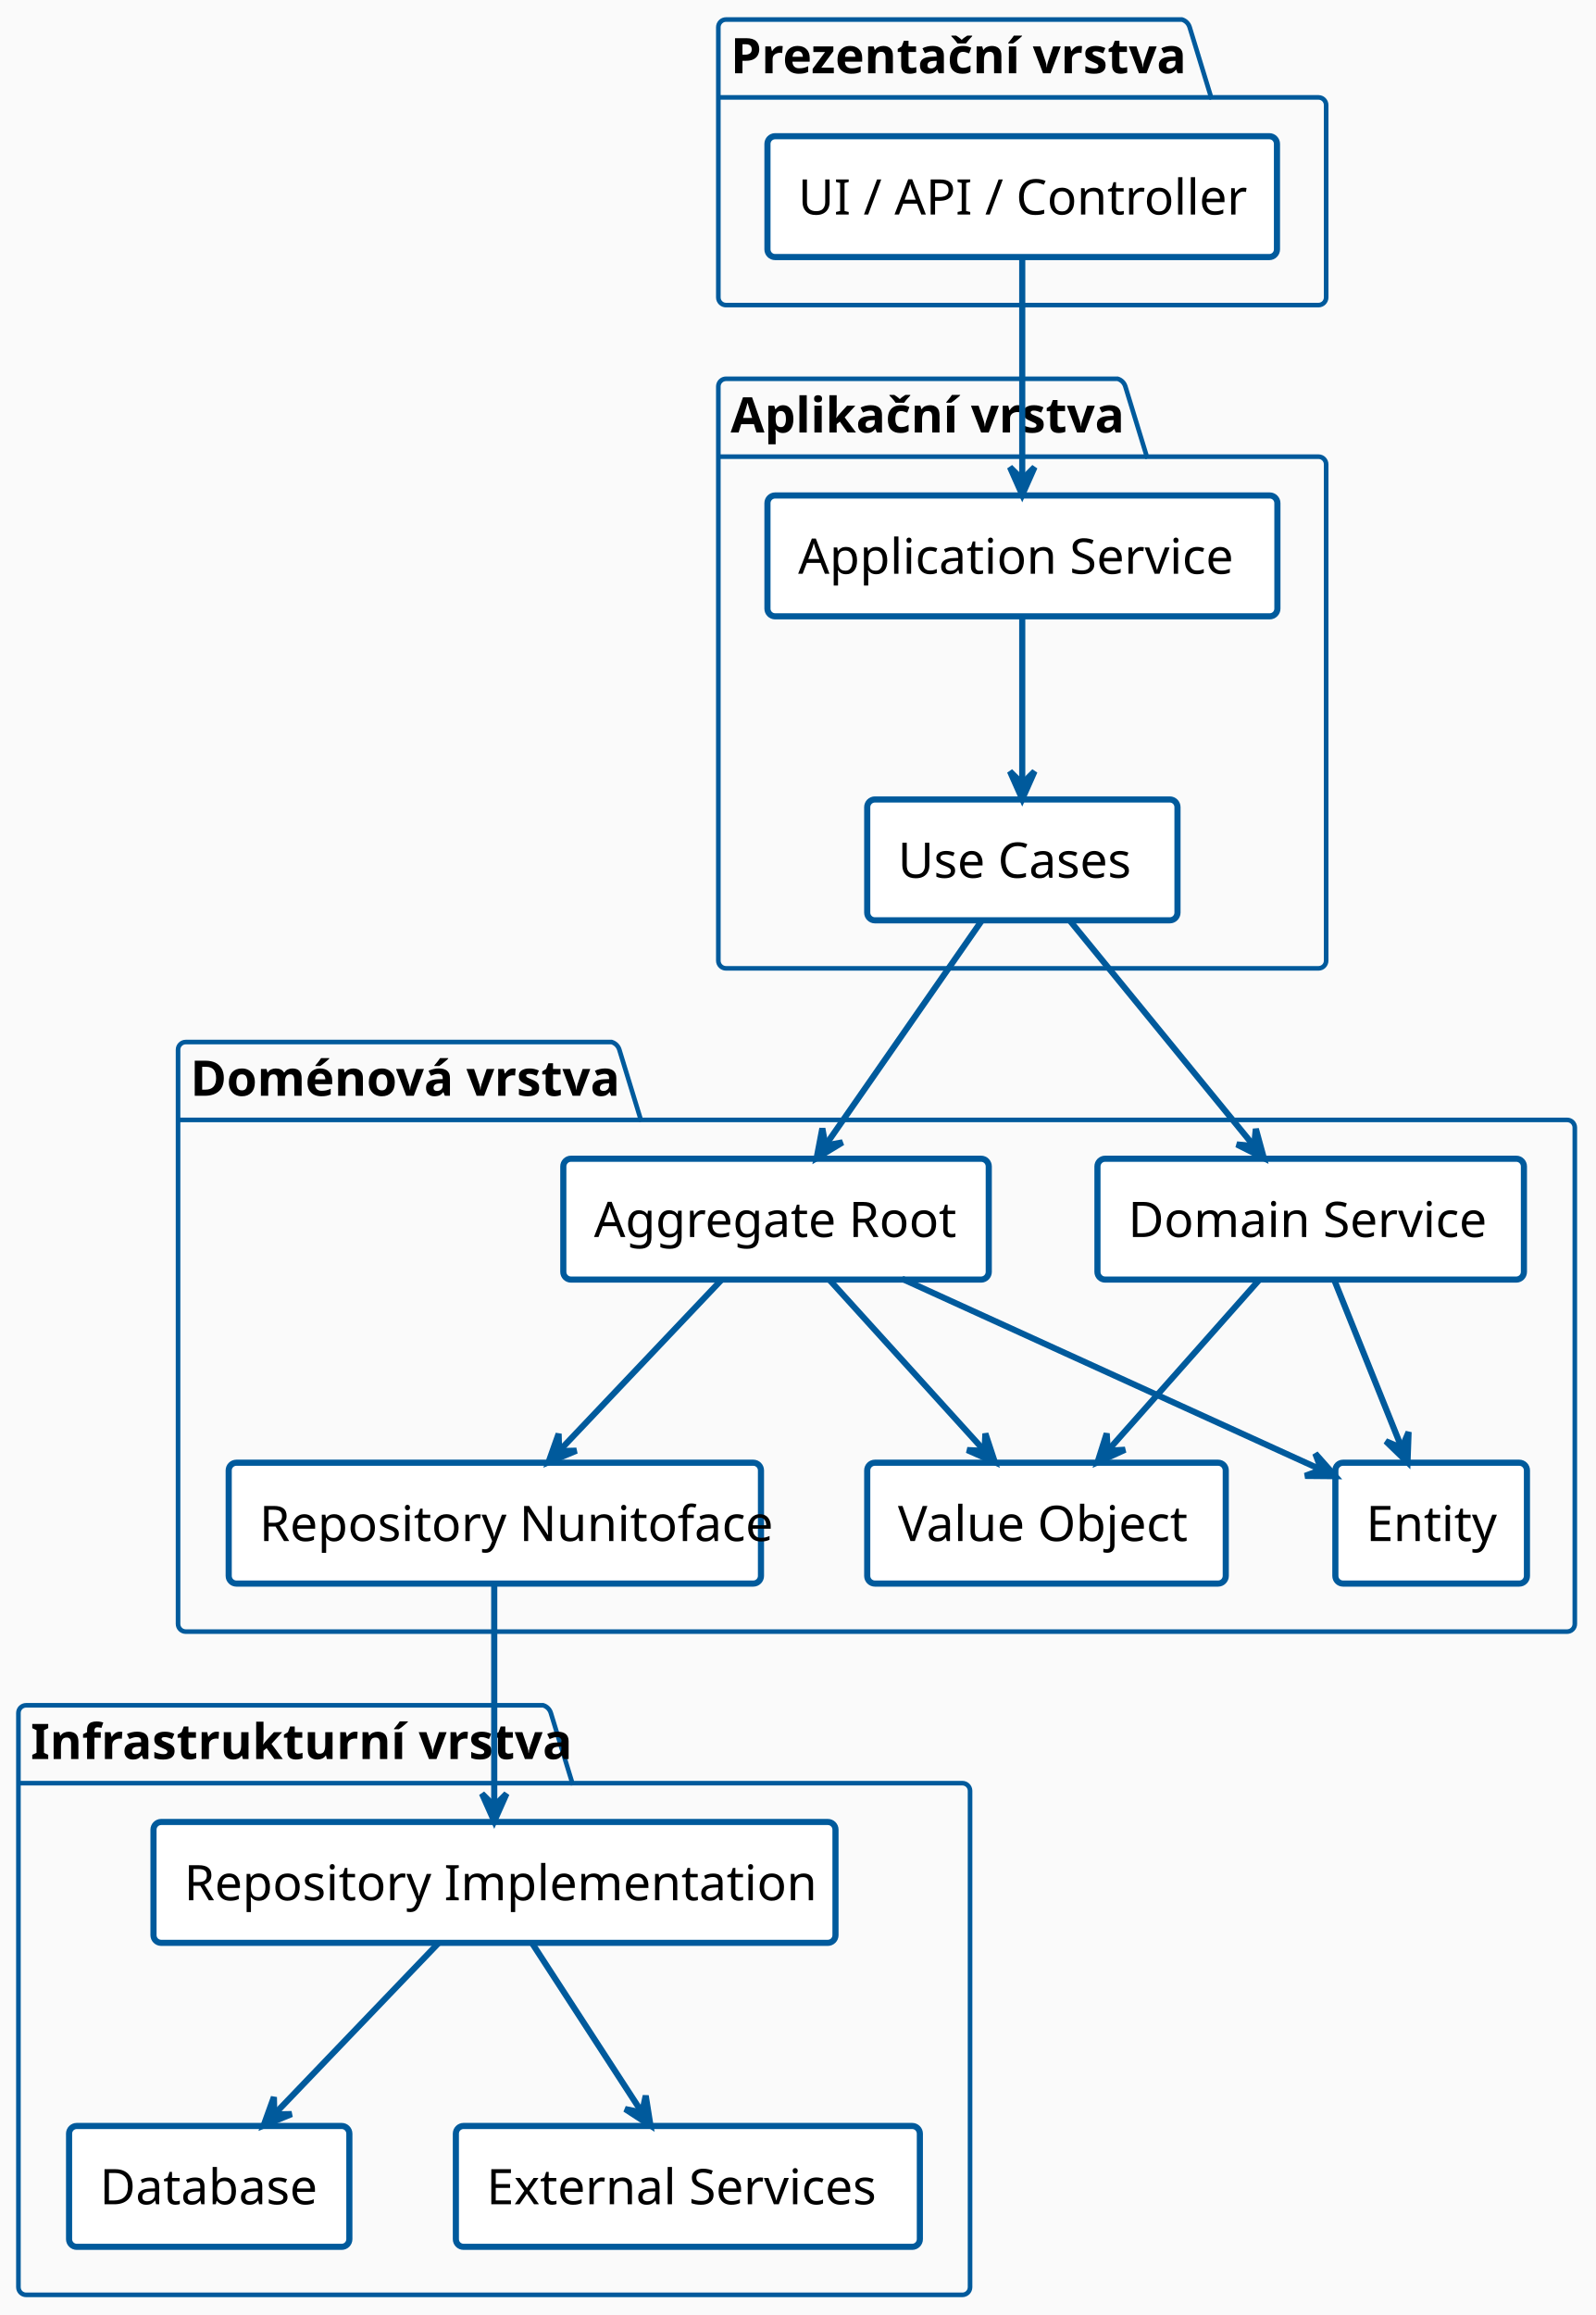
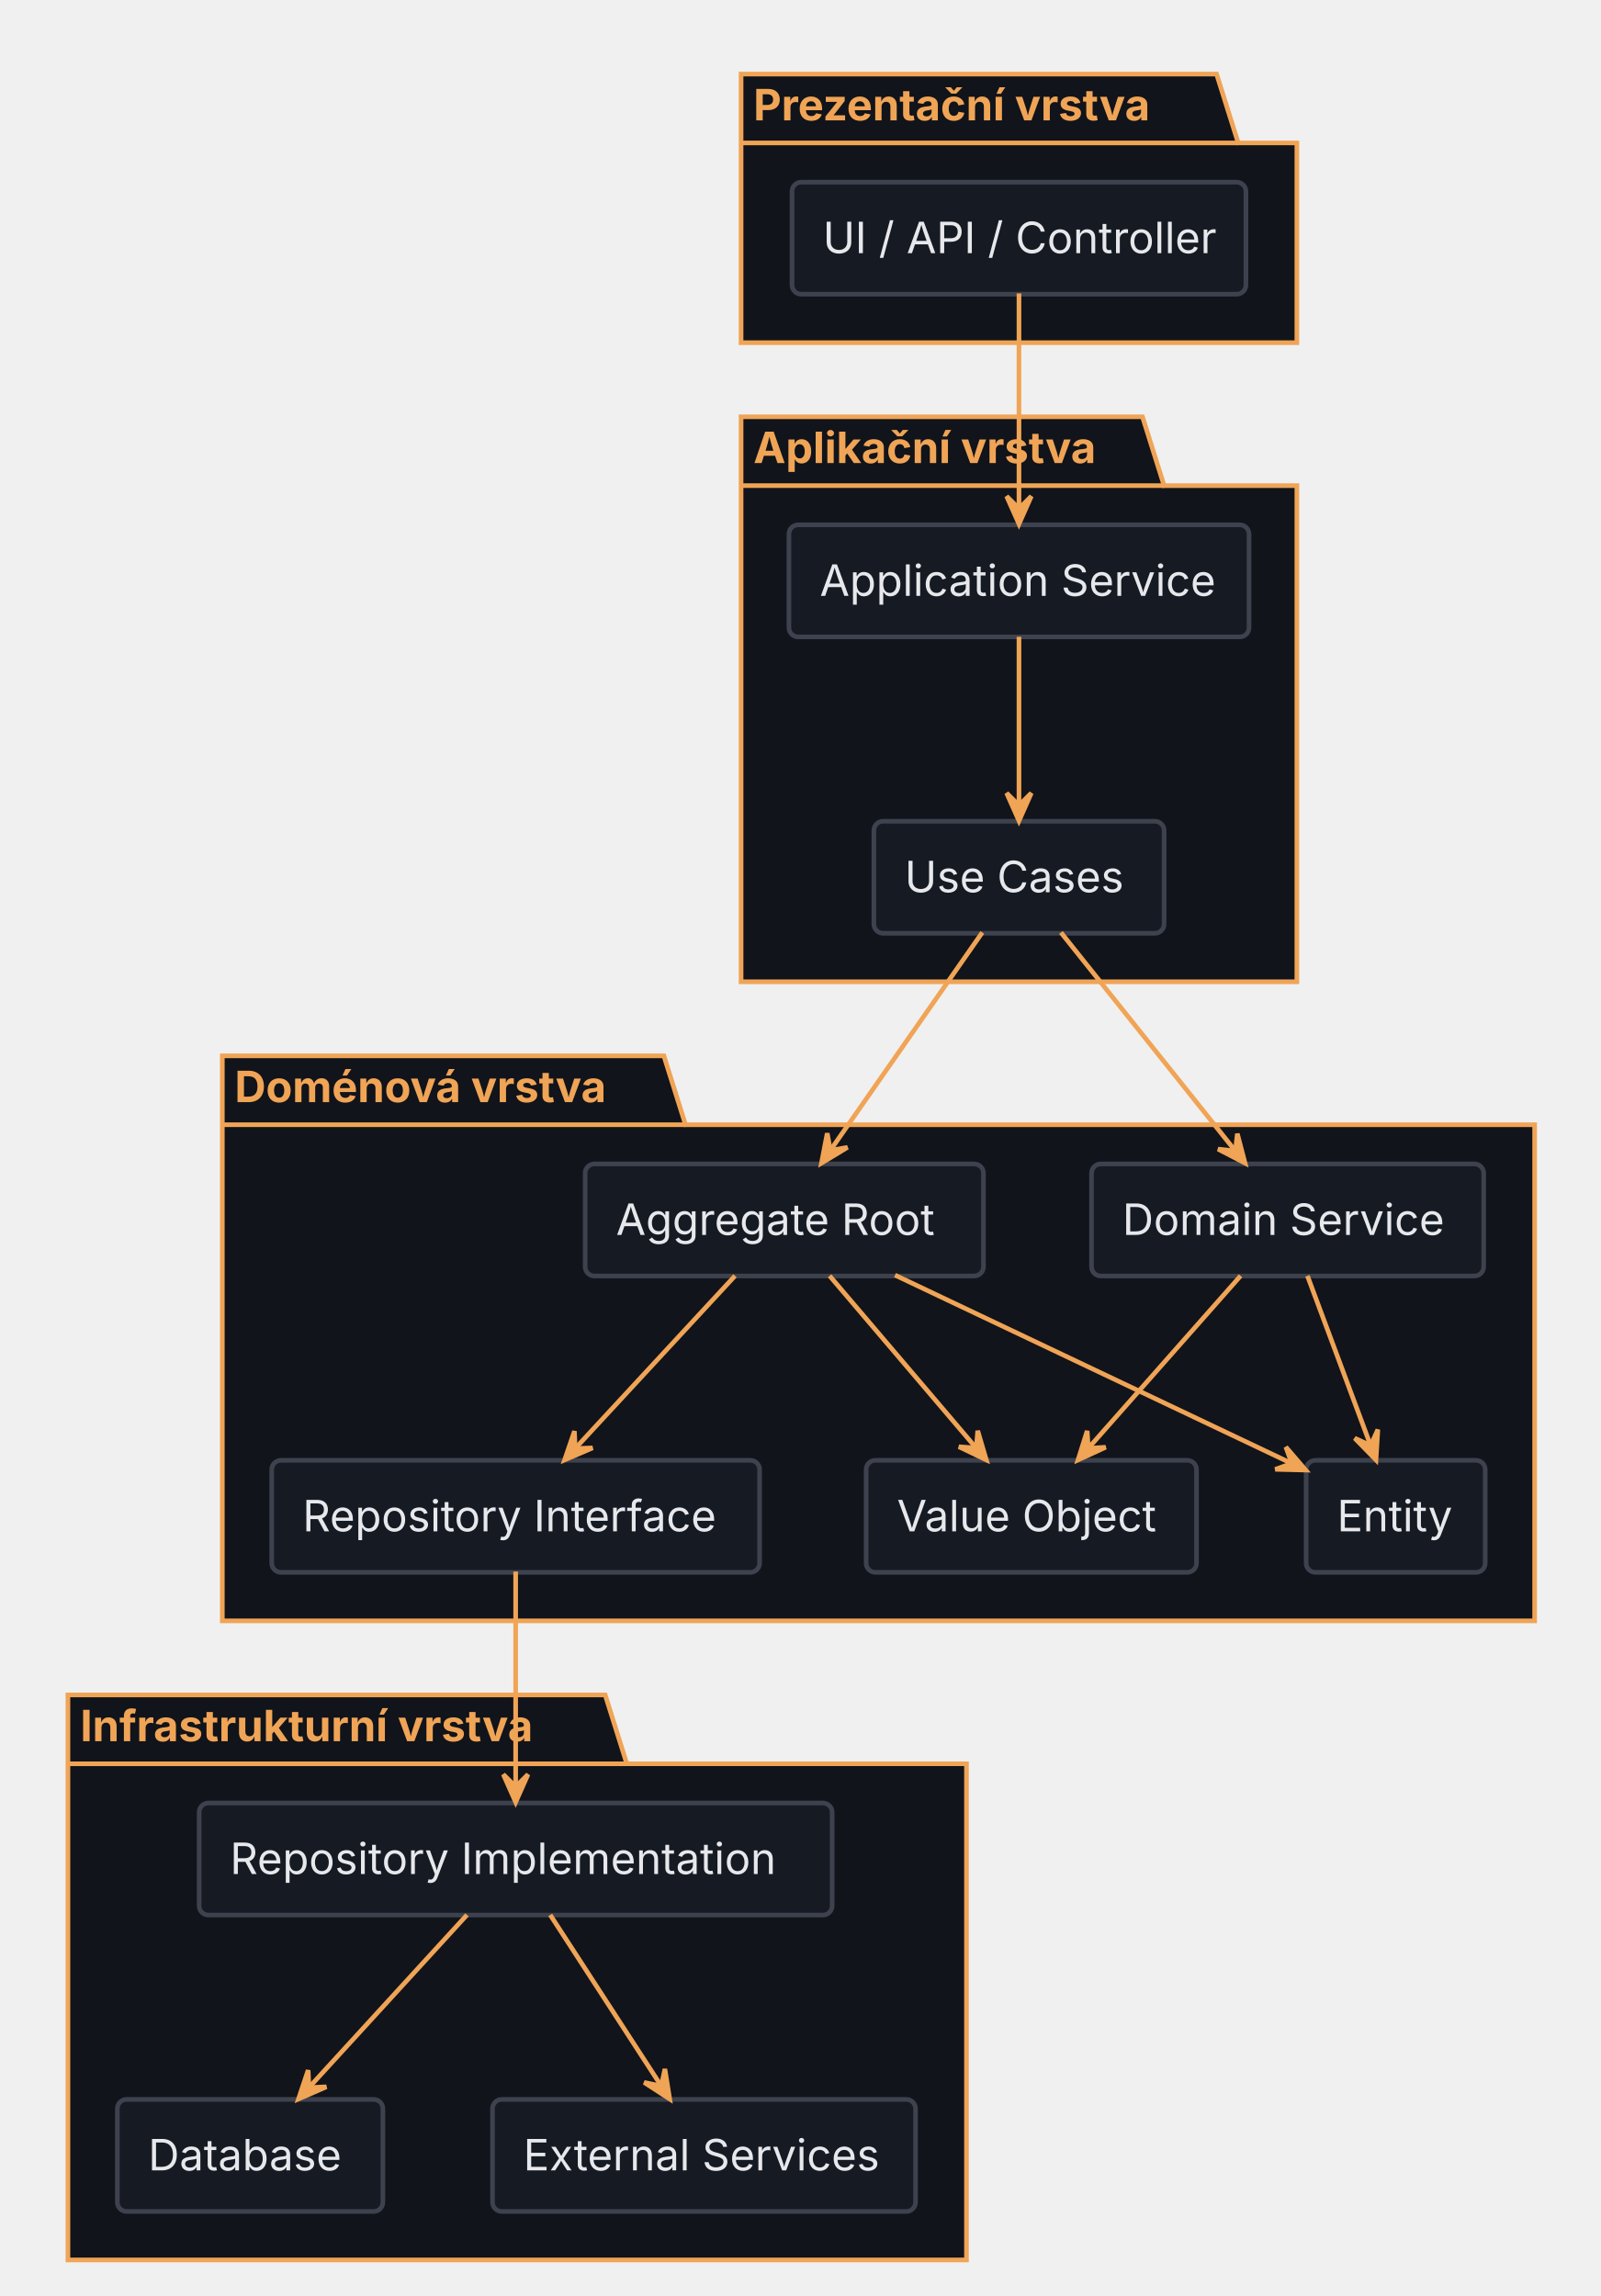
- <svg xmlns="http://www.w3.org/2000/svg" contentStyleType="text/css" data-diagram-type="CLASS" preserveAspectRatio="none" style="aspect-ratio:0.689;background:#FAFAFA" version="1.1" viewBox="0 0 812 1178" zoomAndPan="magnify">
+ <svg xmlns="http://www.w3.org/2000/svg" contentScriptType="application/ecmascript" contentStyleType="text/css" height="1162.5px" preserveAspectRatio="none" style="width:810px;height:1162px;background:#11141A;" version="1.1" viewBox="0 0 810 1162" width="810.938px" zoomAndPan="magnify">
  <defs />
  <g>
-     <rect fill="#FAFAFA" height="1178.125" style="stroke:none;stroke-width:1.562;" width="812.5" x="0" y="0" />
-     <g class="cluster" data-entity="Prezentační vrstva" data-source-line="61" data-uid="ent0002" id="cluster_Prezentační vrstva">
-       <path d="M369.531,9.937 L601.611,9.937 A5.859,5.859 0 0 1 605.518,13.843 L616.455,49.56 L671.094,49.56 A3.906,3.906 0 0 1 675,53.467 L675,151.343 A3.906,3.906 0 0 1 671.094,155.249 L369.531,155.249 A3.906,3.906 0 0 1 365.625,151.343 L365.625,13.843 A3.906,3.906 0 0 1 369.531,9.937" fill="#FAFAFA" style="stroke:#005A9C;stroke-width:2.344;" />
-       <line style="stroke:#005A9C;stroke-width:2.344;" x1="365.625" x2="616.455" y1="49.56" y2="49.56" />
-       <text fill="#000000" font-family="Nunito" font-size="25" font-weight="bold" lengthAdjust="spacing" textLength="230.518" x="371.875" y="37.28">Prezentační vrstva</text>
-     </g>
-     <g class="cluster" data-entity="Aplikační vrstva" data-source-line="67" data-uid="ent0004" id="cluster_Aplikační vrstva">
-       <path d="M369.531,192.749 L568.884,192.749 A5.859,5.859 0 0 1 572.79,196.655 L583.728,232.373 L671.094,232.373 A3.906,3.906 0 0 1 675,236.279 L675,488.843 A3.906,3.906 0 0 1 671.094,492.749 L369.531,492.749 A3.906,3.906 0 0 1 365.625,488.843 L365.625,196.655 A3.906,3.906 0 0 1 369.531,192.749" fill="#FAFAFA" style="stroke:#005A9C;stroke-width:2.344;" />
-       <line style="stroke:#005A9C;stroke-width:2.344;" x1="365.625" x2="583.728" y1="232.373" y2="232.373" />
-       <text fill="#000000" font-family="Nunito" font-size="25" font-weight="bold" lengthAdjust="spacing" textLength="197.791" x="371.875" y="220.093">Aplikační vrstva</text>
-     </g>
-     <g class="cluster" data-entity="Doménová vrstva" data-source-line="76" data-uid="ent0007" id="cluster_Doménová vrstva">
-       <path d="M94.531,530.249 L311.34,530.249 A5.859,5.859 0 0 1 315.247,534.155 L326.184,569.873 L797.656,569.873 A3.906,3.906 0 0 1 801.562,573.779 L801.562,826.343 A3.906,3.906 0 0 1 797.656,830.249 L94.531,830.249 A3.906,3.906 0 0 1 90.625,826.343 L90.625,534.155 A3.906,3.906 0 0 1 94.531,530.249" fill="#FAFAFA" style="stroke:#005A9C;stroke-width:2.344;" />
-       <line style="stroke:#005A9C;stroke-width:2.344;" x1="90.625" x2="326.184" y1="569.873" y2="569.873" />
-       <text fill="#000000" font-family="Nunito" font-size="25" font-weight="bold" lengthAdjust="spacing" textLength="215.247" x="96.875" y="557.593">Doménová vrstva</text>
-     </g>
-     <g class="cluster" data-entity="Infrastrukturní vrstva" data-source-line="94" data-uid="ent0013" id="cluster_Infrastrukturní vrstva">
-       <path d="M13.281,867.749 L276.465,867.749 A5.859,5.859 0 0 1 280.371,871.655 L291.309,907.373 L489.844,907.373 A3.906,3.906 0 0 1 493.75,911.279 L493.75,1163.843 A3.906,3.906 0 0 1 489.844,1167.749 L13.281,1167.749 A3.906,3.906 0 0 1 9.375,1163.843 L9.375,871.655 A3.906,3.906 0 0 1 13.281,867.749" fill="#FAFAFA" style="stroke:#005A9C;stroke-width:2.344;" />
-       <line style="stroke:#005A9C;stroke-width:2.344;" x1="9.375" x2="291.309" y1="907.373" y2="907.373" />
-       <text fill="#000000" font-family="Nunito" font-size="25" font-weight="bold" lengthAdjust="spacing" textLength="261.621" x="15.625" y="895.093">Infrastrukturní vrstva</text>
-     </g>
-     <g class="entity" data-entity="UI" data-source-line="63" data-uid="ent0003" id="entity_UI">
-       <rect fill="#FFFFFF" height="61.499" rx="3.906" ry="3.906" style="stroke:#005A9C;stroke-width:3.125;" width="259.338" x="390.625" y="69.311" />
-       <text fill="#000000" font-family="Nunito" font-size="25" lengthAdjust="spacing" textLength="228.088" x="406.25" y="109.155">UI / API / Controller</text>
-     </g>
-     <g class="entity" data-entity="Application" data-source-line="69" data-uid="ent0005" id="entity_Application">
-       <rect fill="#FFFFFF" height="61.499" rx="3.906" ry="3.906" style="stroke:#005A9C;stroke-width:3.125;" width="259.558" x="390.625" y="252.124" />
-       <text fill="#000000" font-family="Nunito" font-size="25" lengthAdjust="spacing" textLength="228.308" x="406.25" y="291.968">Application Service</text>
-     </g>
-     <g class="entity" data-entity="UseCase" data-source-line="72" data-uid="ent0006" id="entity_UseCase">
-       <rect fill="#FFFFFF" height="61.499" rx="3.906" ry="3.906" style="stroke:#005A9C;stroke-width:3.125;" width="157.922" x="441.406" y="406.812" />
-       <text fill="#000000" font-family="Nunito" font-size="25" lengthAdjust="spacing" textLength="126.672" x="457.031" y="446.655">Use Cases</text>
-     </g>
-     <g class="entity" data-entity="DomainService" data-source-line="78" data-uid="ent0008" id="entity_DomainService">
-       <rect fill="#FFFFFF" height="61.499" rx="3.906" ry="3.906" style="stroke:#005A9C;stroke-width:3.125;" width="217.065" x="558.594" y="589.624" />
-       <text fill="#000000" font-family="Nunito" font-size="25" lengthAdjust="spacing" textLength="185.815" x="574.219" y="629.468">Domain Service</text>
-     </g>
-     <g class="entity" data-entity="Entity" data-source-line="81" data-uid="ent0009" id="entity_Entity">
-       <rect fill="#FFFFFF" height="61.499" rx="3.906" ry="3.906" style="stroke:#005A9C;stroke-width:3.125;" width="97.51" x="679.688" y="744.312" />
-       <text fill="#000000" font-family="Nunito" font-size="25" lengthAdjust="spacing" textLength="66.26" x="695.312" y="784.155">Entity</text>
-     </g>
-     <g class="entity" data-entity="VO" data-source-line="84" data-uid="ent0010" id="entity_VO">
-       <rect fill="#FFFFFF" height="61.499" rx="3.906" ry="3.906" style="stroke:#005A9C;stroke-width:3.125;" width="182.495" x="441.406" y="744.312" />
-       <text fill="#000000" font-family="Nunito" font-size="25" lengthAdjust="spacing" textLength="151.245" x="457.031" y="784.155">Value Object</text>
-     </g>
-     <g class="entity" data-entity="AR" data-source-line="87" data-uid="ent0011" id="entity_AR">
-       <rect fill="#FFFFFF" height="61.499" rx="3.906" ry="3.906" style="stroke:#005A9C;stroke-width:3.125;" width="216.553" x="286.719" y="589.624" />
-       <text fill="#000000" font-family="Nunito" font-size="25" lengthAdjust="spacing" textLength="185.303" x="302.344" y="629.468">Aggregate Root</text>
-     </g>
-     <g class="entity" data-entity="Repository" data-source-line="90" data-uid="ent0012" id="entity_Repository">
-       <rect fill="#FFFFFF" height="61.499" rx="3.906" ry="3.906" style="stroke:#005A9C;stroke-width:3.125;" width="270.923" x="116.406" y="744.312" />
-       <text fill="#000000" font-family="Nunito" font-size="25" lengthAdjust="spacing" textLength="239.673" x="132.031" y="784.155">Repository Nunitoface</text>
-     </g>
-     <g class="entity" data-entity="RepoImpl" data-source-line="96" data-uid="ent0014" id="entity_RepoImpl">
-       <rect fill="#FFFFFF" height="61.499" rx="3.906" ry="3.906" style="stroke:#005A9C;stroke-width:3.125;" width="347.131" x="78.125" y="927.124" />
-       <text fill="#000000" font-family="Nunito" font-size="25" lengthAdjust="spacing" textLength="315.881" x="93.75" y="966.968">Repository Implementation</text>
-     </g>
-     <g class="entity" data-entity="DB" data-source-line="99" data-uid="ent0015" id="entity_DB">
-       <rect fill="#FFFFFF" height="61.499" rx="3.906" ry="3.906" style="stroke:#005A9C;stroke-width:3.125;" width="142.664" x="35.156" y="1081.812" />
-       <text fill="#000000" font-family="Nunito" font-size="25" lengthAdjust="spacing" textLength="111.414" x="50.781" y="1121.655">Database</text>
-     </g>
-     <g class="entity" data-entity="External" data-source-line="102" data-uid="ent0016" id="entity_External">
-       <rect fill="#FFFFFF" height="61.499" rx="3.906" ry="3.906" style="stroke:#005A9C;stroke-width:3.125;" width="236.169" x="232.031" y="1081.812" />
-       <text fill="#000000" font-family="Nunito" font-size="25" lengthAdjust="spacing" textLength="204.919" x="247.656" y="1121.655">External Services</text>
-     </g>
-     <g class="link" data-entity-1="UI" data-entity-2="Application" data-source-line="106" data-uid="lnk17" id="link_UI_Application">
-       <path codeLine="106" d="M520.312,130.608 C520.312,164.03 520.312,208.983 520.312,242.405" fill="none" id="UI-to-Application" style="stroke:#005A9C;stroke-width:3.125;" />
-       <polygon fill="#005A9C" points="520.312,251.78,526.562,237.718,520.312,243.968,514.062,237.718,520.312,251.78" style="stroke:#005A9C;stroke-width:3.125;" />
-     </g>
-     <g class="link" data-entity-1="Application" data-entity-2="UseCase" data-source-line="107" data-uid="lnk18" id="link_Application_UseCase">
-       <path codeLine="107" d="M520.312,313.374 C520.312,340.218 520.312,370.405 520.312,397.202" fill="none" id="Application-to-UseCase" style="stroke:#005A9C;stroke-width:3.125;" />
-       <polygon fill="#005A9C" points="520.312,406.577,526.562,392.515,520.312,398.765,514.062,392.515,520.312,406.577" style="stroke:#005A9C;stroke-width:3.125;" />
-     </g>
-     <g class="link" data-entity-1="UseCase" data-entity-2="DomainService" data-source-line="108" data-uid="lnk19" id="link_UseCase_DomainService">
-       <path codeLine="108" d="M544.234,468.108 C571.547,501.53 610.038,548.597 637.335,582.019" fill="none" id="UseCase-to-DomainService" style="stroke:#005A9C;stroke-width:3.125;" />
-       <polygon fill="#005A9C" points="643.266,589.28,639.211,574.435,638.324,583.229,629.529,582.342,643.266,589.28" style="stroke:#005A9C;stroke-width:3.125;" />
-     </g>
-     <g class="link" data-entity-1="UseCase" data-entity-2="AR" data-source-line="109" data-uid="lnk20" id="link_UseCase_AR">
-       <path codeLine="109" d="M499.953,468.108 C476.703,501.53 444.258,548.161 421.023,581.583" fill="none" id="UseCase-to-AR" style="stroke:#005A9C;stroke-width:3.125;" />
-       <polygon fill="#005A9C" points="415.672,589.28,428.831,581.301,420.131,582.865,418.567,574.166,415.672,589.28" style="stroke:#005A9C;stroke-width:3.125;" />
-     </g>
-     <g class="link" data-entity-1="DomainService" data-entity-2="Entity" data-source-line="110" data-uid="lnk21" id="link_DomainService_Entity">
-       <path codeLine="110" d="M678.938,650.874 C689.734,677.718 702.126,708.583 712.907,735.38" fill="none" id="DomainService-to-Entity" style="stroke:#005A9C;stroke-width:3.125;" />
-       <polygon fill="#005A9C" points="716.406,744.077,716.956,728.698,713.49,736.829,705.359,733.364,716.406,744.077" style="stroke:#005A9C;stroke-width:3.125;" />
-     </g>
-     <g class="link" data-entity-1="DomainService" data-entity-2="VO" data-source-line="111" data-uid="lnk22" id="link_DomainService_VO">
-       <path codeLine="111" d="M641.281,650.874 C617.484,677.718 588.627,710.266 564.861,737.063" fill="none" id="DomainService-to-VO" style="stroke:#005A9C;stroke-width:3.125;" />
-       <polygon fill="#005A9C" points="558.641,744.077,572.647,737.703,563.824,738.232,563.295,729.409,558.641,744.077" style="stroke:#005A9C;stroke-width:3.125;" />
-     </g>
-     <g class="link" data-entity-1="AR" data-entity-2="Entity" data-source-line="112" data-uid="lnk23" id="link_AR_Entity">
-       <path codeLine="112" d="M459.094,650.702 C523.453,680.015 612.89,720.738 671.14,747.269" fill="none" id="AR-to-Entity" style="stroke:#005A9C;stroke-width:3.125;" />
-       <polygon fill="#005A9C" points="679.672,751.155,669.465,739.639,672.562,747.917,664.284,751.014,679.672,751.155" style="stroke:#005A9C;stroke-width:3.125;" />
-     </g>
-     <g class="link" data-entity-1="AR" data-entity-2="VO" data-source-line="113" data-uid="lnk24" id="link_AR_VO">
-       <path codeLine="113" d="M421.828,650.874 C446.172,677.718 475.763,710.337 500.075,737.134" fill="none" id="AR-to-VO" style="stroke:#005A9C;stroke-width:3.125;" />
-       <polygon fill="#005A9C" points="506.375,744.077,501.555,729.463,501.125,738.291,492.297,737.862,506.375,744.077" style="stroke:#005A9C;stroke-width:3.125;" />
-     </g>
-     <g class="link" data-entity-1="AR" data-entity-2="Repository" data-source-line="114" data-uid="lnk25" id="link_AR_Repository">
-       <path codeLine="114" d="M367.594,650.874 C342.141,677.718 311.079,710.481 285.642,737.278" fill="none" id="AR-to-Repository" style="stroke:#005A9C;stroke-width:3.125;" />
-       <polygon fill="#005A9C" points="279.188,744.077,293.402,738.181,284.566,738.411,284.336,729.575,279.188,744.077" style="stroke:#005A9C;stroke-width:3.125;" />
-     </g>
-     <g class="link" data-entity-1="Repository" data-entity-2="RepoImpl" data-source-line="115" data-uid="lnk26" id="link_Repository_RepoImpl">
-       <path codeLine="115" d="M251.562,805.608 C251.562,839.03 251.562,883.983 251.562,917.405" fill="none" id="Repository-to-RepoImpl" style="stroke:#005A9C;stroke-width:3.125;" />
-       <polygon fill="#005A9C" points="251.562,926.78,257.812,912.718,251.562,918.968,245.312,912.718,251.562,926.78" style="stroke:#005A9C;stroke-width:3.125;" />
-     </g>
-     <g class="link" data-entity-1="RepoImpl" data-entity-2="DB" data-source-line="116" data-uid="lnk27" id="link_RepoImpl_DB">
-       <path codeLine="116" d="M223.547,988.374 C197.812,1015.218 166.38,1048.014 140.677,1074.811" fill="none" id="RepoImpl-to-DB" style="stroke:#005A9C;stroke-width:3.125;" />
-       <polygon fill="#005A9C" points="134.188,1081.577,148.432,1075.755,139.595,1075.939,139.411,1067.102,134.188,1081.577" style="stroke:#005A9C;stroke-width:3.125;" />
-     </g>
-     <g class="link" data-entity-1="RepoImpl" data-entity-2="External" data-source-line="117" data-uid="lnk28" id="link_RepoImpl_External">
-       <path codeLine="117" d="M270.547,988.374 C287.969,1015.218 308.565,1046.918 325.971,1073.715" fill="none" id="RepoImpl-to-External" style="stroke:#005A9C;stroke-width:3.125;" />
-       <polygon fill="#005A9C" points="331.078,1081.577,328.659,1066.38,326.822,1075.025,318.176,1073.189,331.078,1081.577" style="stroke:#005A9C;stroke-width:3.125;" />
-     </g>
+     <polygon fill="#11141A" points="375,37.5,615.625,37.5,626.562,72.339,656.25,72.339,656.25,173.438,375,173.438,375,37.5" style="stroke: #F0A456; stroke-width: 2.344;" />
+     <line style="stroke: #F0A456; stroke-width: 2.344;" x1="375" x2="626.562" y1="72.339" y2="72.339" />
+     <text fill="#F0A456" font-family="Inter, ui-sans-serif, system-ui, -apple-system, sans-serif" font-size="21.875" font-weight="bold" lengthAdjust="spacingAndGlyphs" textLength="231.25" x="381.25" y="60.93">Prezentační vrstva</text>
+     <polygon fill="#11141A" points="375,210.938,578.125,210.938,589.062,245.776,656.25,245.776,656.25,496.875,375,496.875,375,210.938" style="stroke: #F0A456; stroke-width: 2.344;" />
+     <line style="stroke: #F0A456; stroke-width: 2.344;" x1="375" x2="589.062" y1="245.776" y2="245.776" />
+     <text fill="#F0A456" font-family="Inter, ui-sans-serif, system-ui, -apple-system, sans-serif" font-size="21.875" font-weight="bold" lengthAdjust="spacingAndGlyphs" textLength="193.75" x="381.25" y="234.367">Aplikační vrstva</text>
+     <polygon fill="#11141A" points="112.5,534.375,335.938,534.375,346.875,569.214,776.562,569.214,776.562,820.312,112.5,820.312,112.5,534.375" style="stroke: #F0A456; stroke-width: 2.344;" />
+     <line style="stroke: #F0A456; stroke-width: 2.344;" x1="112.5" x2="346.875" y1="569.214" y2="569.214" />
+     <text fill="#F0A456" font-family="Inter, ui-sans-serif, system-ui, -apple-system, sans-serif" font-size="21.875" font-weight="bold" lengthAdjust="spacingAndGlyphs" textLength="214.062" x="118.75" y="557.805">Doménová vrstva</text>
+     <polygon fill="#11141A" points="34.375,857.812,306.25,857.812,317.188,892.651,489.062,892.651,489.062,1143.75,34.375,1143.75,34.375,857.812" style="stroke: #F0A456; stroke-width: 2.344;" />
+     <line style="stroke: #F0A456; stroke-width: 2.344;" x1="34.375" x2="317.188" y1="892.651" y2="892.651" />
+     <text fill="#F0A456" font-family="Inter, ui-sans-serif, system-ui, -apple-system, sans-serif" font-size="21.875" font-weight="bold" lengthAdjust="spacingAndGlyphs" textLength="262.5" x="40.625" y="881.242">Infrastrukturní vrstva</text>
+     <rect fill="#161A22" height="56.714" rx="4.688" ry="4.688" style="stroke: #3D424E; stroke-width: 2.344;" width="229.688" x="400.781" y="92.188" />
+     <text fill="#E6E8EC" font-family="Inter, ui-sans-serif, system-ui, -apple-system, sans-serif" font-size="21.875" lengthAdjust="spacingAndGlyphs" textLength="198.438" x="416.406" y="128.117">UI / API / Controller</text>
+     <rect fill="#161A22" height="56.714" rx="4.688" ry="4.688" style="stroke: #3D424E; stroke-width: 2.344;" width="232.812" x="399.219" y="265.625" />
+     <text fill="#E6E8EC" font-family="Inter, ui-sans-serif, system-ui, -apple-system, sans-serif" font-size="21.875" lengthAdjust="spacingAndGlyphs" textLength="201.562" x="414.844" y="301.555">Application Service</text>
+     <rect fill="#161A22" height="56.714" rx="4.688" ry="4.688" style="stroke: #3D424E; stroke-width: 2.344;" width="146.875" x="442.188" y="415.625" />
+     <text fill="#E6E8EC" font-family="Inter, ui-sans-serif, system-ui, -apple-system, sans-serif" font-size="21.875" lengthAdjust="spacingAndGlyphs" textLength="115.625" x="457.812" y="451.555">Use Cases</text>
+     <rect fill="#161A22" height="56.714" rx="4.688" ry="4.688" style="stroke: #3D424E; stroke-width: 2.344;" width="198.438" x="552.344" y="589.062" />
+     <text fill="#E6E8EC" font-family="Inter, ui-sans-serif, system-ui, -apple-system, sans-serif" font-size="21.875" lengthAdjust="spacingAndGlyphs" textLength="167.188" x="567.969" y="624.992">Domain Service</text>
+     <rect fill="#161A22" height="56.714" rx="4.688" ry="4.688" style="stroke: #3D424E; stroke-width: 2.344;" width="90.625" x="660.938" y="739.062" />
+     <text fill="#E6E8EC" font-family="Inter, ui-sans-serif, system-ui, -apple-system, sans-serif" font-size="21.875" lengthAdjust="spacingAndGlyphs" textLength="59.375" x="676.562" y="774.992">Entity</text>
+     <rect fill="#161A22" height="56.714" rx="4.688" ry="4.688" style="stroke: #3D424E; stroke-width: 2.344;" width="167.188" x="438.281" y="739.062" />
+     <text fill="#E6E8EC" font-family="Inter, ui-sans-serif, system-ui, -apple-system, sans-serif" font-size="21.875" lengthAdjust="spacingAndGlyphs" textLength="135.938" x="453.906" y="774.992">Value Object</text>
+     <rect fill="#161A22" height="56.714" rx="4.688" ry="4.688" style="stroke: #3D424E; stroke-width: 2.344;" width="201.562" x="296.094" y="589.062" />
+     <text fill="#E6E8EC" font-family="Inter, ui-sans-serif, system-ui, -apple-system, sans-serif" font-size="21.875" lengthAdjust="spacingAndGlyphs" textLength="170.312" x="311.719" y="624.992">Aggregate Root</text>
+     <rect fill="#161A22" height="56.714" rx="4.688" ry="4.688" style="stroke: #3D424E; stroke-width: 2.344;" width="246.875" x="137.5" y="739.062" />
+     <text fill="#E6E8EC" font-family="Inter, ui-sans-serif, system-ui, -apple-system, sans-serif" font-size="21.875" lengthAdjust="spacingAndGlyphs" textLength="215.625" x="153.125" y="774.992">Repository Interface</text>
+     <rect fill="#161A22" height="56.714" rx="4.688" ry="4.688" style="stroke: #3D424E; stroke-width: 2.344;" width="320.312" x="100.781" y="912.5" />
+     <text fill="#E6E8EC" font-family="Inter, ui-sans-serif, system-ui, -apple-system, sans-serif" font-size="21.875" lengthAdjust="spacingAndGlyphs" textLength="289.062" x="116.406" y="948.43">Repository Implementation</text>
+     <rect fill="#161A22" height="56.714" rx="4.688" ry="4.688" style="stroke: #3D424E; stroke-width: 2.344;" width="134.375" x="59.375" y="1062.5" />
+     <text fill="#E6E8EC" font-family="Inter, ui-sans-serif, system-ui, -apple-system, sans-serif" font-size="21.875" lengthAdjust="spacingAndGlyphs" textLength="103.125" x="75" y="1098.43">Database</text>
+     <rect fill="#161A22" height="56.714" rx="4.688" ry="4.688" style="stroke: #3D424E; stroke-width: 2.344;" width="214.062" x="249.219" y="1062.5" />
+     <text fill="#E6E8EC" font-family="Inter, ui-sans-serif, system-ui, -apple-system, sans-serif" font-size="21.875" lengthAdjust="spacingAndGlyphs" textLength="182.812" x="264.844" y="1098.43">External Services</text>
+     <path d="M515.625,148.484 C515.625,177.812 515.625,225.078 515.625,257.344 " fill="none" id="UI-&gt;Application" style="stroke: #F0A456; stroke-width: 2.344;" />
+     <polygon fill="#F0A456" points="515.625,265.203,521.875,251.141,515.625,257.391,509.375,251.141,515.625,265.203" style="stroke: #F0A456; stroke-width: 2.344;" />
+     <path d="M515.625,322.25 C515.625,346.062 515.625,380.953 515.625,406.969 " fill="none" id="Application-&gt;UseCase" style="stroke: #F0A456; stroke-width: 2.344;" />
+     <polygon fill="#F0A456" points="515.625,415.422,521.875,401.359,515.625,407.609,509.375,401.359,515.625,415.422" style="stroke: #F0A456; stroke-width: 2.344;" />
+     <path d="M536.859,471.922 C560.672,501.75 599.281,550.125 625.047,582.406 " fill="none" id="UseCase-&gt;DomainService" style="stroke: #F0A456; stroke-width: 2.344;" />
+     <polygon fill="#F0A456" points="630.016,588.641,626.125,573.752,625.141,582.536,616.357,581.552,630.016,588.641" style="stroke: #F0A456; stroke-width: 2.344;" />
+     <path d="M497.062,471.922 C476.359,501.625 442.828,549.734 420.312,582 " fill="none" id="UseCase-&gt;AR" style="stroke: #F0A456; stroke-width: 2.344;" />
+     <polygon fill="#F0A456" points="415.688,588.641,428.855,580.677,420.154,582.231,418.6,573.53,415.688,588.641" style="stroke: #F0A456; stroke-width: 2.344;" />
+     <path d="M661.594,645.688 C670.531,669.703 683.672,705 693.391,731.078 " fill="none" id="DomainService-&gt;Entity" style="stroke: #F0A456; stroke-width: 2.344;" />
+     <polygon fill="#F0A456" points="696.281,738.859,697.237,723.5,693.558,731.537,685.521,727.858,696.281,738.859" style="stroke: #F0A456; stroke-width: 2.344;" />
+     <path d="M627.781,645.688 C606.203,670.125 574.328,706.219 551.188,732.422 " fill="none" id="DomainService-&gt;VO" style="stroke: #F0A456; stroke-width: 2.344;" />
+     <polygon fill="#F0A456" points="545.516,738.859,559.505,732.448,550.684,733.001,550.131,724.179,545.516,738.859" style="stroke: #F0A456; stroke-width: 2.344;" />
+     <path d="M452.906,645.344 C509.891,672.406 597.547,714.016 653.375,740.531 " fill="none" id="AR-&gt;Entity" style="stroke: #F0A456; stroke-width: 2.344;" />
+     <polygon fill="#F0A456" points="660.703,744,650.679,732.323,653.645,740.65,645.319,743.616,660.703,744" style="stroke: #F0A456; stroke-width: 2.344;" />
+     <path d="M419.797,645.688 C440.594,670.125 471.312,706.219 493.609,732.422 " fill="none" id="AR-&gt;VO" style="stroke: #F0A456; stroke-width: 2.344;" />
+     <polygon fill="#F0A456" points="499.094,738.859,494.752,724.096,494.035,732.906,485.226,732.189,499.094,738.859" style="stroke: #F0A456; stroke-width: 2.344;" />
+     <path d="M371.938,645.688 C349.141,670.328 315.359,706.828 291.062,733.078 " fill="none" id="AR-&gt;Repository" style="stroke: #F0A456; stroke-width: 2.344;" />
+     <polygon fill="#F0A456" points="285.719,738.859,299.859,732.788,291.027,733.127,290.688,724.295,285.719,738.859" style="stroke: #F0A456; stroke-width: 2.344;" />
+     <path d="M260.938,795.359 C260.938,824.688 260.938,871.953 260.938,904.219 " fill="none" id="Repository-&gt;RepoImpl" style="stroke: #F0A456; stroke-width: 2.344;" />
+     <polygon fill="#F0A456" points="260.938,912.078,267.188,898.016,260.938,904.266,254.688,898.016,260.938,912.078" style="stroke: #F0A456; stroke-width: 2.344;" />
+     <path d="M236.297,969.125 C213.75,993.766 180.359,1030.266 156.328,1056.516 " fill="none" id="RepoImpl-&gt;DB" style="stroke: #F0A456; stroke-width: 2.344;" />
+     <polygon fill="#F0A456" points="151.047,1062.297,165.15,1056.139,156.32,1056.532,155.927,1047.702,151.047,1062.297" style="stroke: #F0A456; stroke-width: 2.344;" />
+     <path d="M278.422,969.125 C294.141,993.344 317.297,1029.047 334.266,1055.188 " fill="none" id="RepoImpl-&gt;External" style="stroke: #F0A456; stroke-width: 2.344;" />
+     <polygon fill="#F0A456" points="338.875,1062.297,336.455,1047.1,334.619,1055.745,325.973,1053.909,338.875,1062.297" style="stroke: #F0A456; stroke-width: 2.344;" />
  </g>
</svg>
